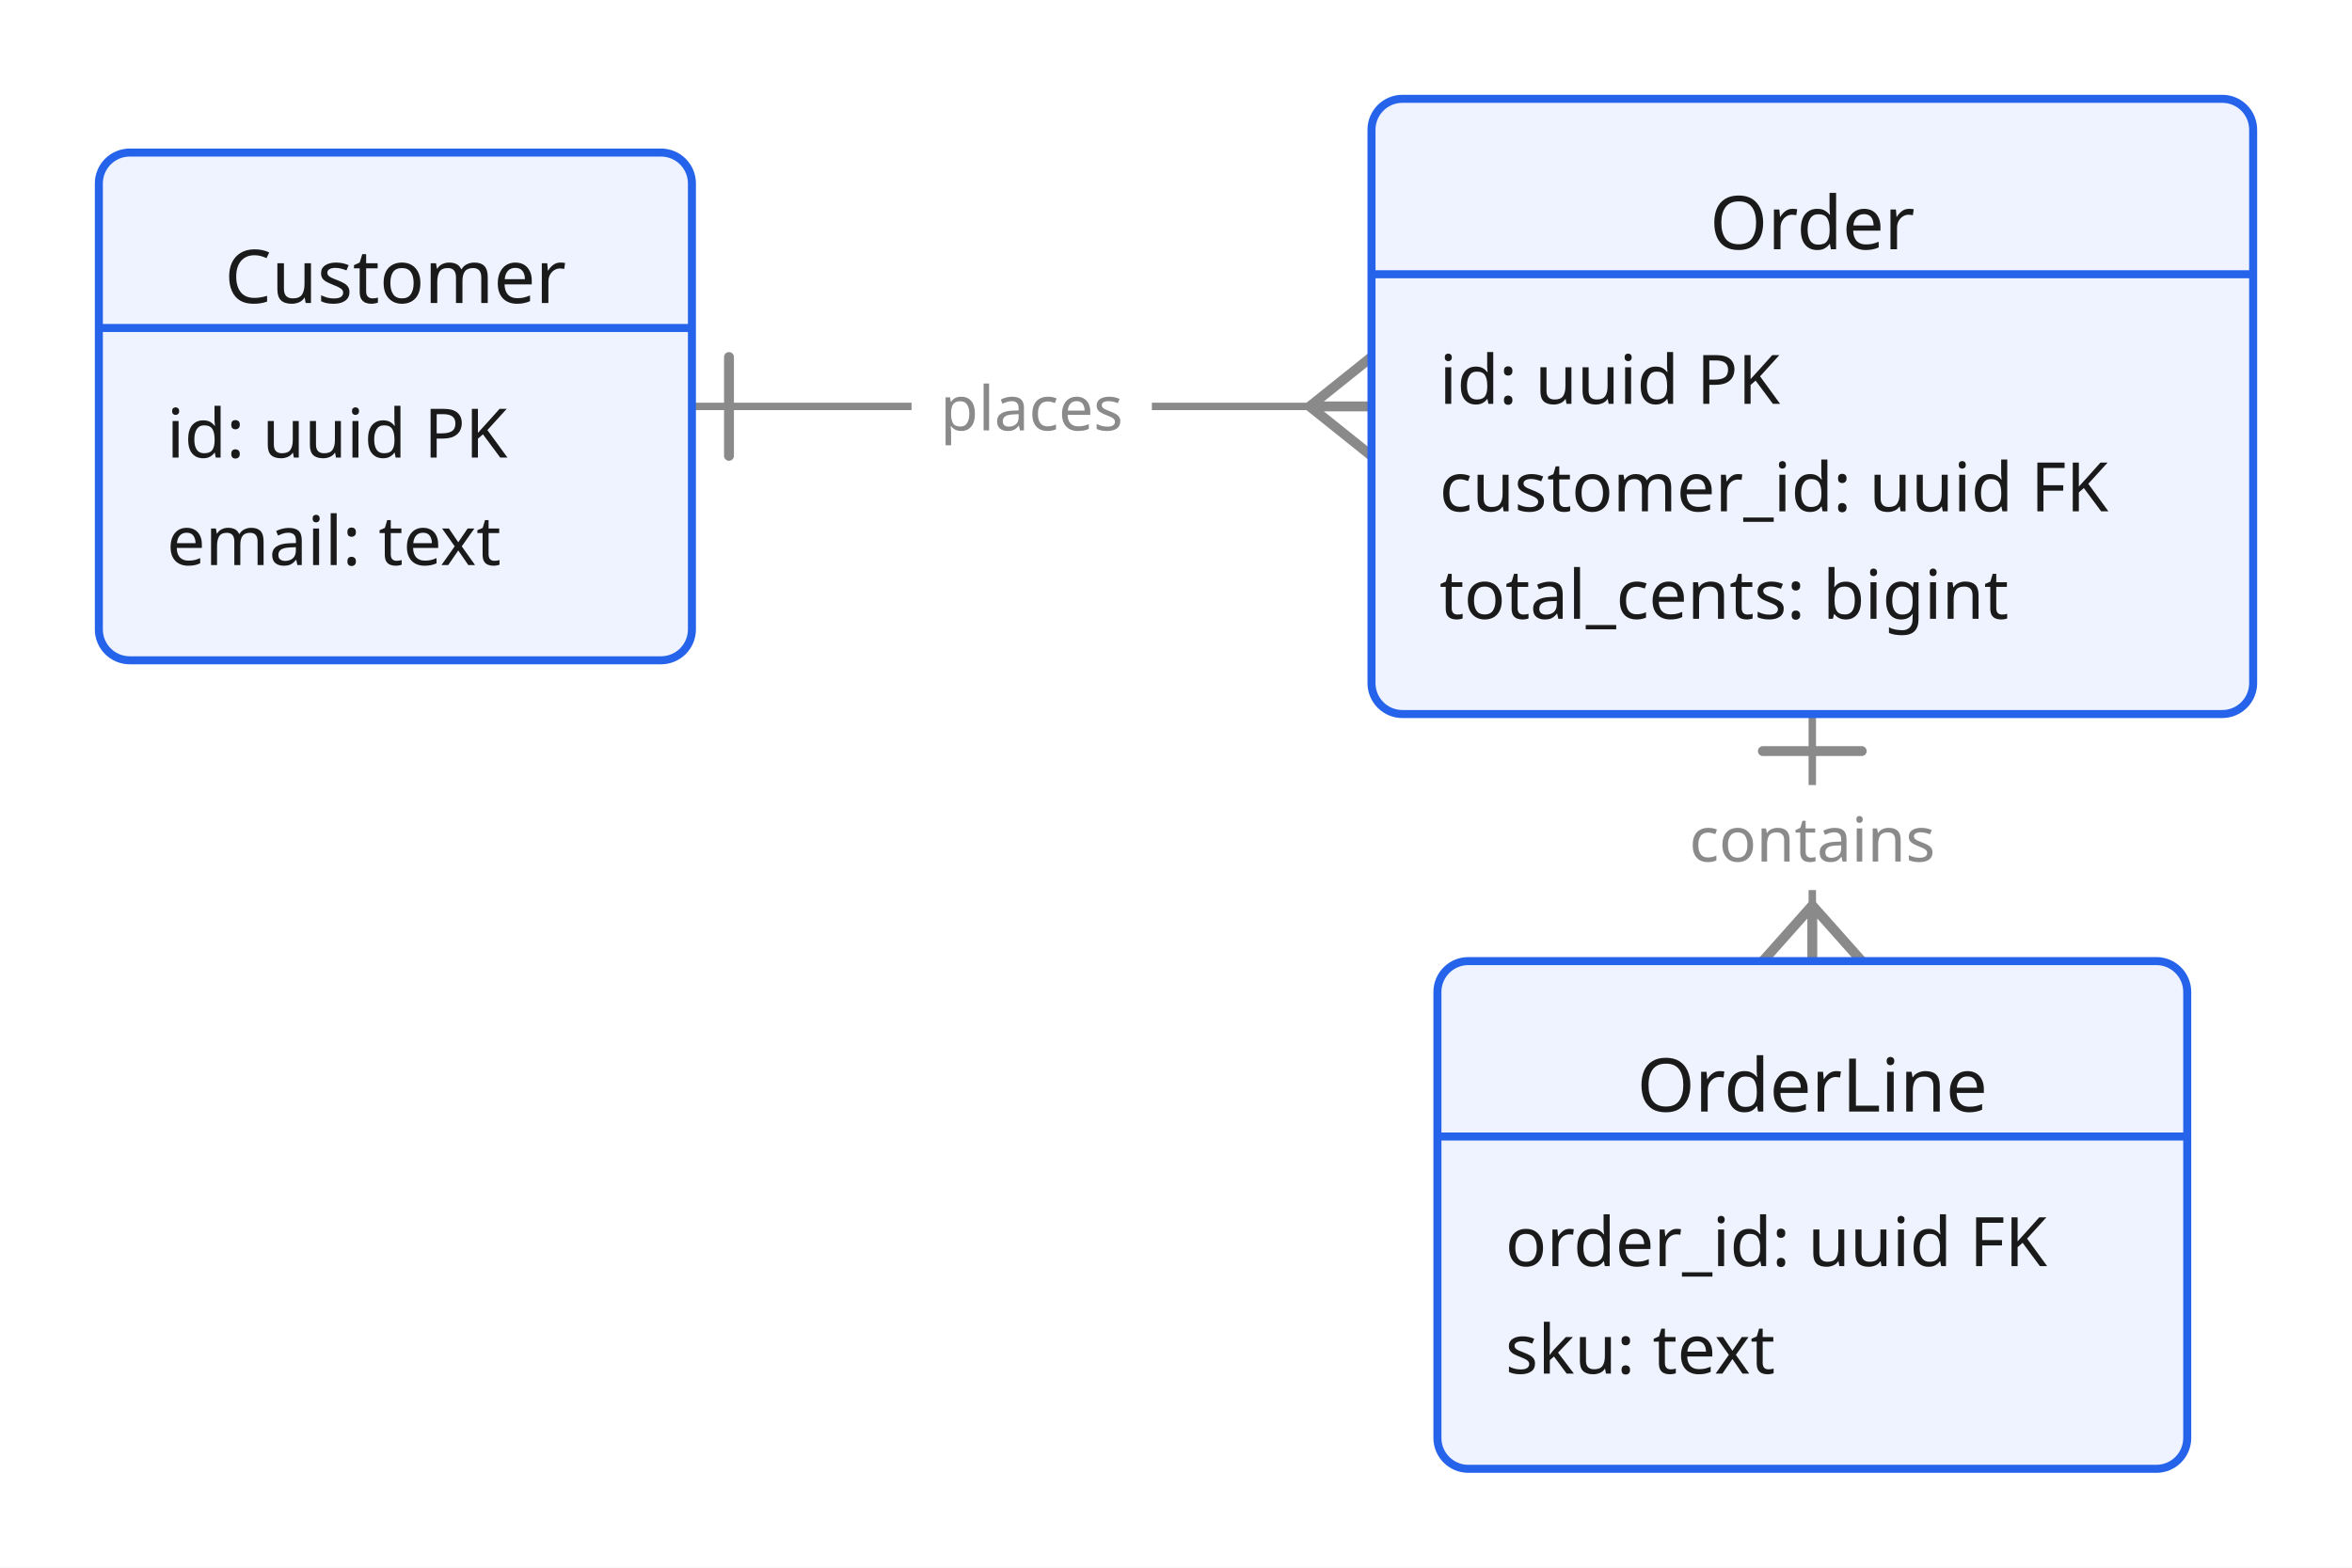
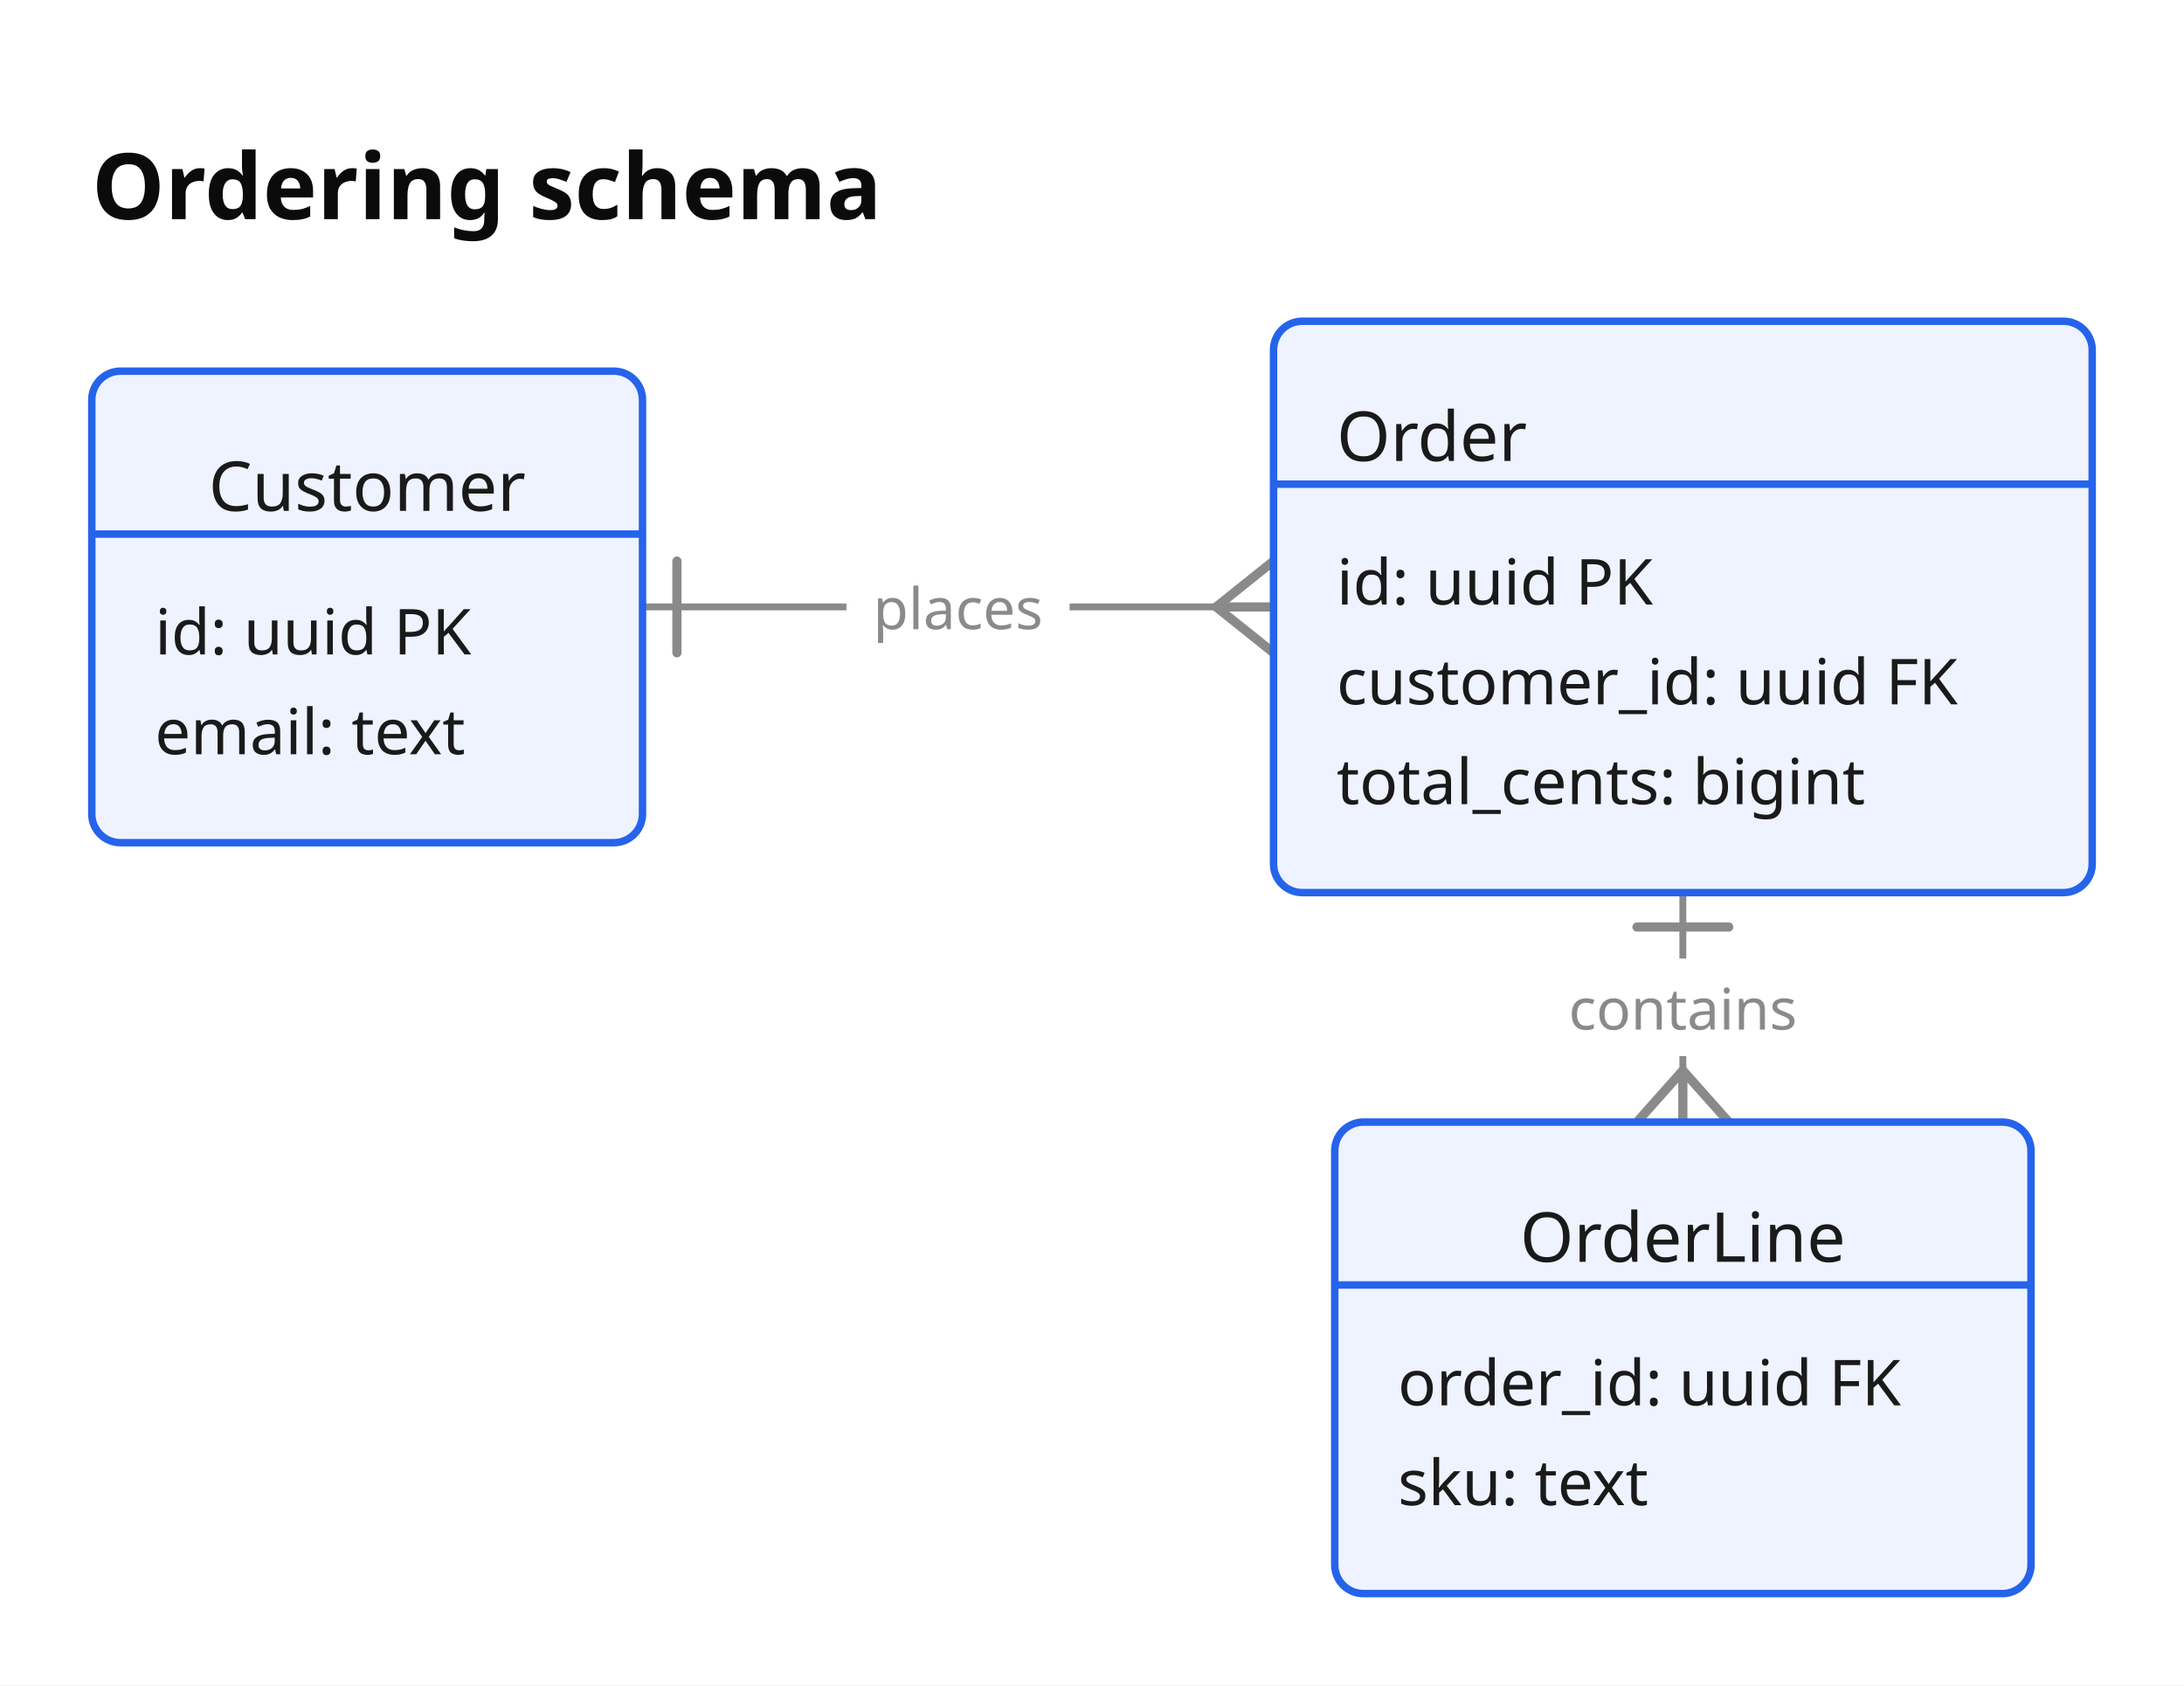
- <svg xmlns="http://www.w3.org/2000/svg" width="380.71" height="253.8" viewBox="0 0 380.71 253.8">
+ <svg xmlns="http://www.w3.org/2000/svg" width="380.71" height="293.8" viewBox="0 0 380.71 293.8" role="img" aria-label="Ordering schema">
  <defs>
    <marker id="h-many-_8a8a8a" markerUnits="userSpaceOnUse" markerWidth="19" markerHeight="18" refX="18" refY="9" orient="auto-start-reverse">
      <path d="M8,9 L18,1 M8,9 L18,9 M8,9 L18,17" fill="none" stroke="#8a8a8a" stroke-width="1.6" stroke-linecap="round" />
    </marker>
    <marker id="h-one-_8a8a8a" markerUnits="userSpaceOnUse" markerWidth="19" markerHeight="18" refX="18" refY="9" orient="auto-start-reverse">
      <path d="M12,1 L12,17" fill="none" stroke="#8a8a8a" stroke-width="1.6" stroke-linecap="round" />
    </marker>
    <marker id="h-onemany-_8a8a8a" markerUnits="userSpaceOnUse" markerWidth="19" markerHeight="18" refX="18" refY="9" orient="auto-start-reverse">
      <path d="M5,1 L5,17" fill="none" stroke="#8a8a8a" stroke-width="1.6" stroke-linecap="round" />
      <path d="M9,9 L18,1 M9,9 L18,9 M9,9 L18,17" fill="none" stroke="#8a8a8a" stroke-width="1.6" stroke-linecap="round" />
    </marker>
  </defs>
-   <rect x="0" y="0" width="380.71" height="253.8" fill="#ffffff" />
-   <g transform="translate(16,24.7)">
+   <rect x="0" y="0" width="380.71" height="293.8" fill="#ffffff" />
+   <g transform="translate(16,64.7)">
    <polyline points="96,41.1 206,41.1" fill="none" stroke="#8a8a8a" stroke-width="1.2" stroke-linejoin="round" stroke-linecap="round" marker-end="url(#h-many-_8a8a8a)" marker-start="url(#h-one-_8a8a8a)" />
    <polyline points="277.35,90.9 277.35,130.9" fill="none" stroke="#8a8a8a" stroke-width="1.2" stroke-linejoin="round" stroke-linecap="round" marker-end="url(#h-onemany-_8a8a8a)" marker-start="url(#h-one-_8a8a8a)" />
    <rect x="131.55" y="32.6" width="38.9" height="17" rx="3" fill="#ffffff" />
    <text x="151" y="41.1" text-anchor="middle" dominant-baseline="central" font-family="Archivo" font-size="10" font-weight="400" fill="#8a8a8a">
      <tspan x="151" dy="0">places</tspan>
    </text>
    <rect x="253.73" y="102.4" width="47.24" height="17" rx="3" fill="#ffffff" />
    <text x="277.35" y="110.9" text-anchor="middle" dominant-baseline="central" font-family="Archivo" font-size="10" font-weight="400" fill="#8a8a8a">
      <tspan x="277.35" dy="0">contains</tspan>
    </text>
    <rect x="0" y="0" width="96" height="82.2" rx="5" fill="#eef3ff" stroke="#2563eb" stroke-width="1.3" />
    <rect x="206" y="-8.7" width="142.71" height="99.6" rx="5" fill="#eef3ff" stroke="#2563eb" stroke-width="1.3" />
    <rect x="216.67" y="130.9" width="121.37" height="82.2" rx="5" fill="#eef3ff" stroke="#2563eb" stroke-width="1.3" />
    <rect x="0" y="27.75" width="96" height="1.3" rx="0" fill="#2563eb" stroke="none" stroke-width="0" />
    <rect x="206" y="19.05" width="142.71" height="1.3" rx="0" fill="#2563eb" stroke="none" stroke-width="0" />
    <rect x="216.67" y="158.65" width="121.37" height="1.3" rx="0" fill="#2563eb" stroke="none" stroke-width="0" />
    <text x="48" y="19.7" text-anchor="middle" dominant-baseline="central" font-family="Archivo" font-size="12" font-weight="500" fill="#1a1a1a">Customer</text>
    <text x="11" y="45.1" text-anchor="start" dominant-baseline="central" font-family="Archivo" font-size="11.04" font-weight="400" fill="#1a1a1a">id: uuid PK</text>
    <text x="11" y="62.5" text-anchor="start" dominant-baseline="central" font-family="Archivo" font-size="11.04" font-weight="400" fill="#1a1a1a">email: text</text>
-     <text x="277.35" y="11" text-anchor="middle" dominant-baseline="central" font-family="Archivo" font-size="12" font-weight="500" fill="#1a1a1a">Order</text>
+     <text x="217" y="11" text-anchor="start" dominant-baseline="central" font-family="Archivo" font-size="12" font-weight="500" fill="#1a1a1a">Order</text>
    <text x="217" y="36.4" text-anchor="start" dominant-baseline="central" font-family="Archivo" font-size="11.04" font-weight="400" fill="#1a1a1a">id: uuid PK</text>
    <text x="217" y="53.8" text-anchor="start" dominant-baseline="central" font-family="Archivo" font-size="11.04" font-weight="400" fill="#1a1a1a">customer_id: uuid FK</text>
    <text x="217" y="71.2" text-anchor="start" dominant-baseline="central" font-family="Archivo" font-size="11.04" font-weight="400" fill="#1a1a1a">total_cents: bigint</text>
    <text x="277.35" y="150.6" text-anchor="middle" dominant-baseline="central" font-family="Archivo" font-size="12" font-weight="500" fill="#1a1a1a">OrderLine</text>
    <text x="227.67" y="176" text-anchor="start" dominant-baseline="central" font-family="Archivo" font-size="11.04" font-weight="400" fill="#1a1a1a">order_id: uuid FK</text>
    <text x="227.67" y="193.4" text-anchor="start" dominant-baseline="central" font-family="Archivo" font-size="11.04" font-weight="400" fill="#1a1a1a">sku: text</text>
+     <text x="0" y="-32.7" text-anchor="start" dominant-baseline="central" font-family="Archivo" font-size="16" font-weight="600" fill="#0b0b0b">Ordering schema</text>
  </g>
</svg>
